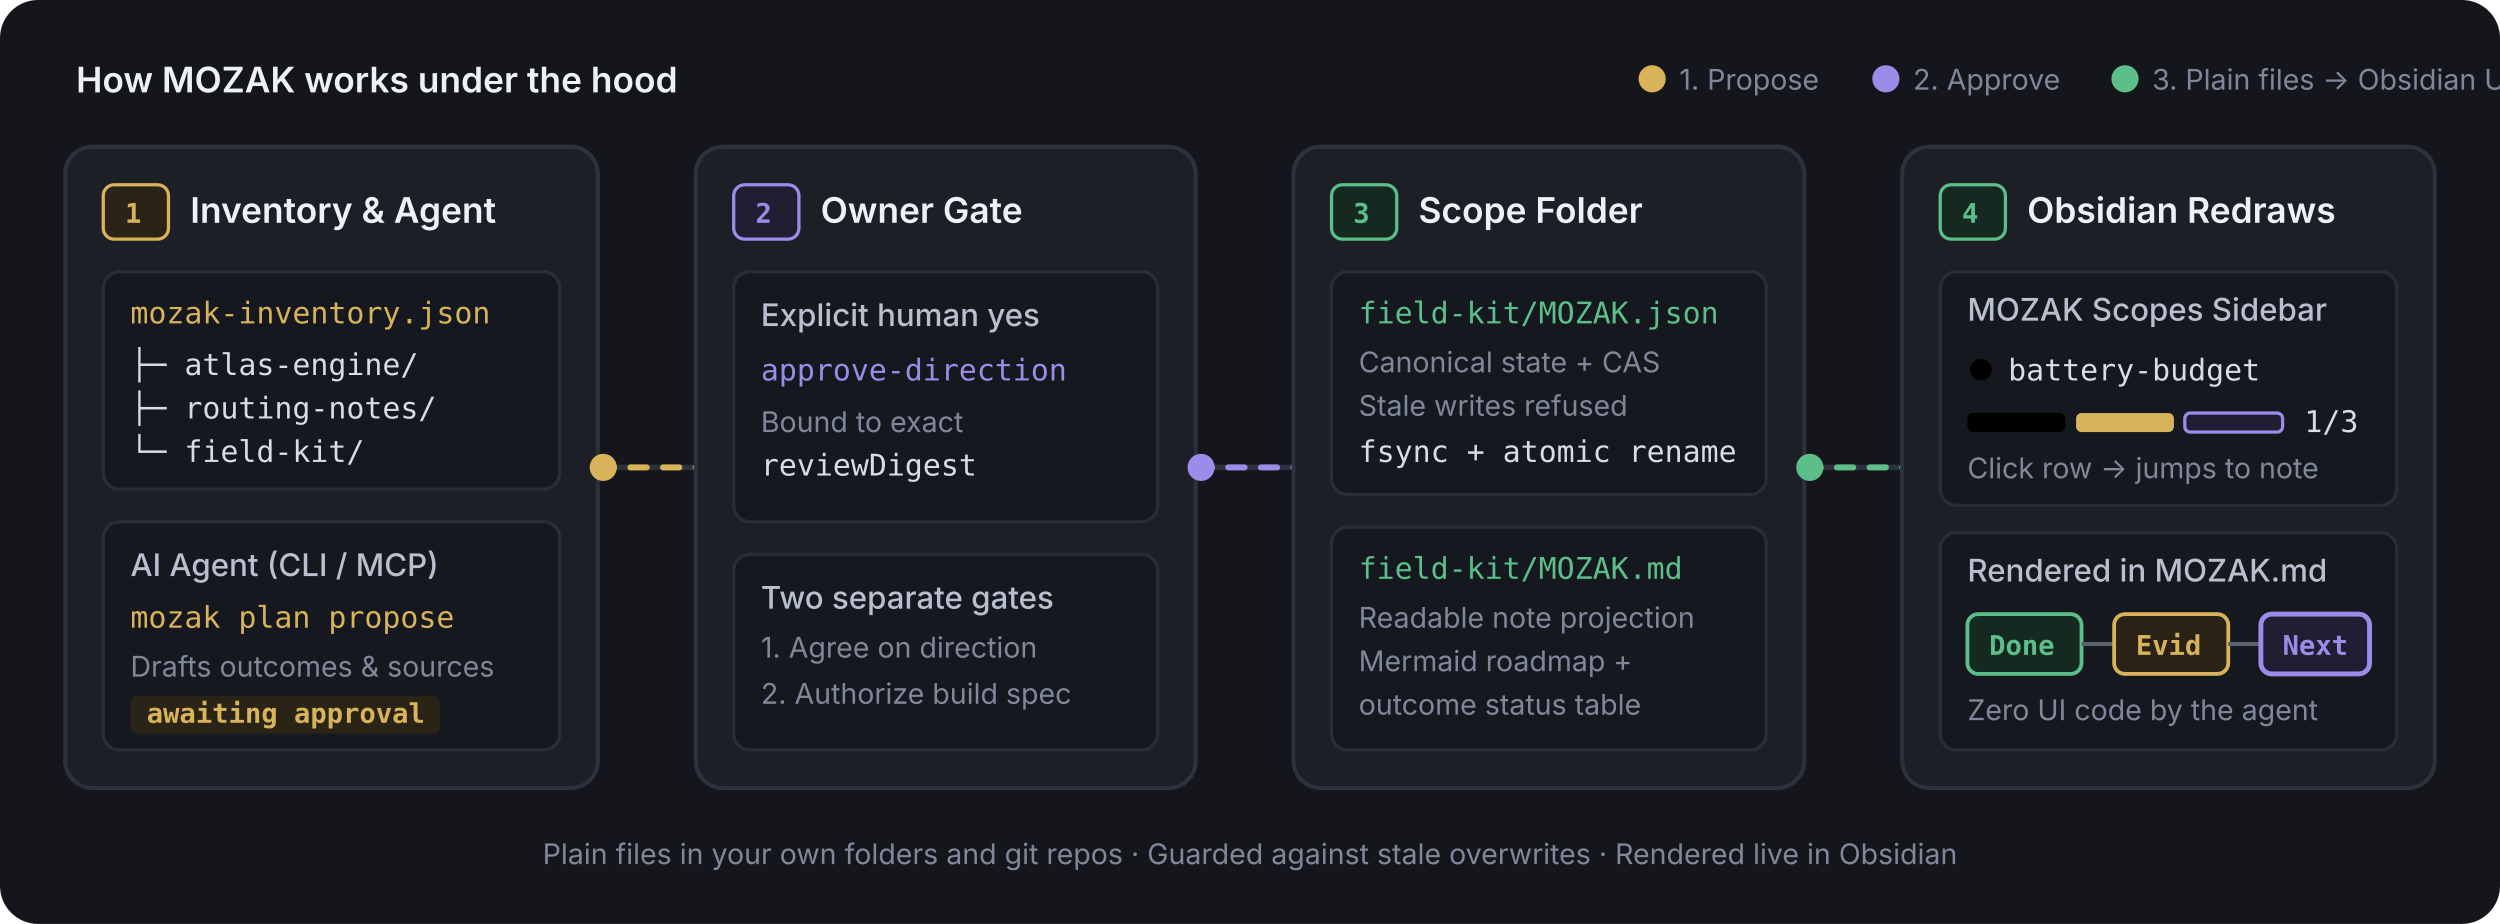
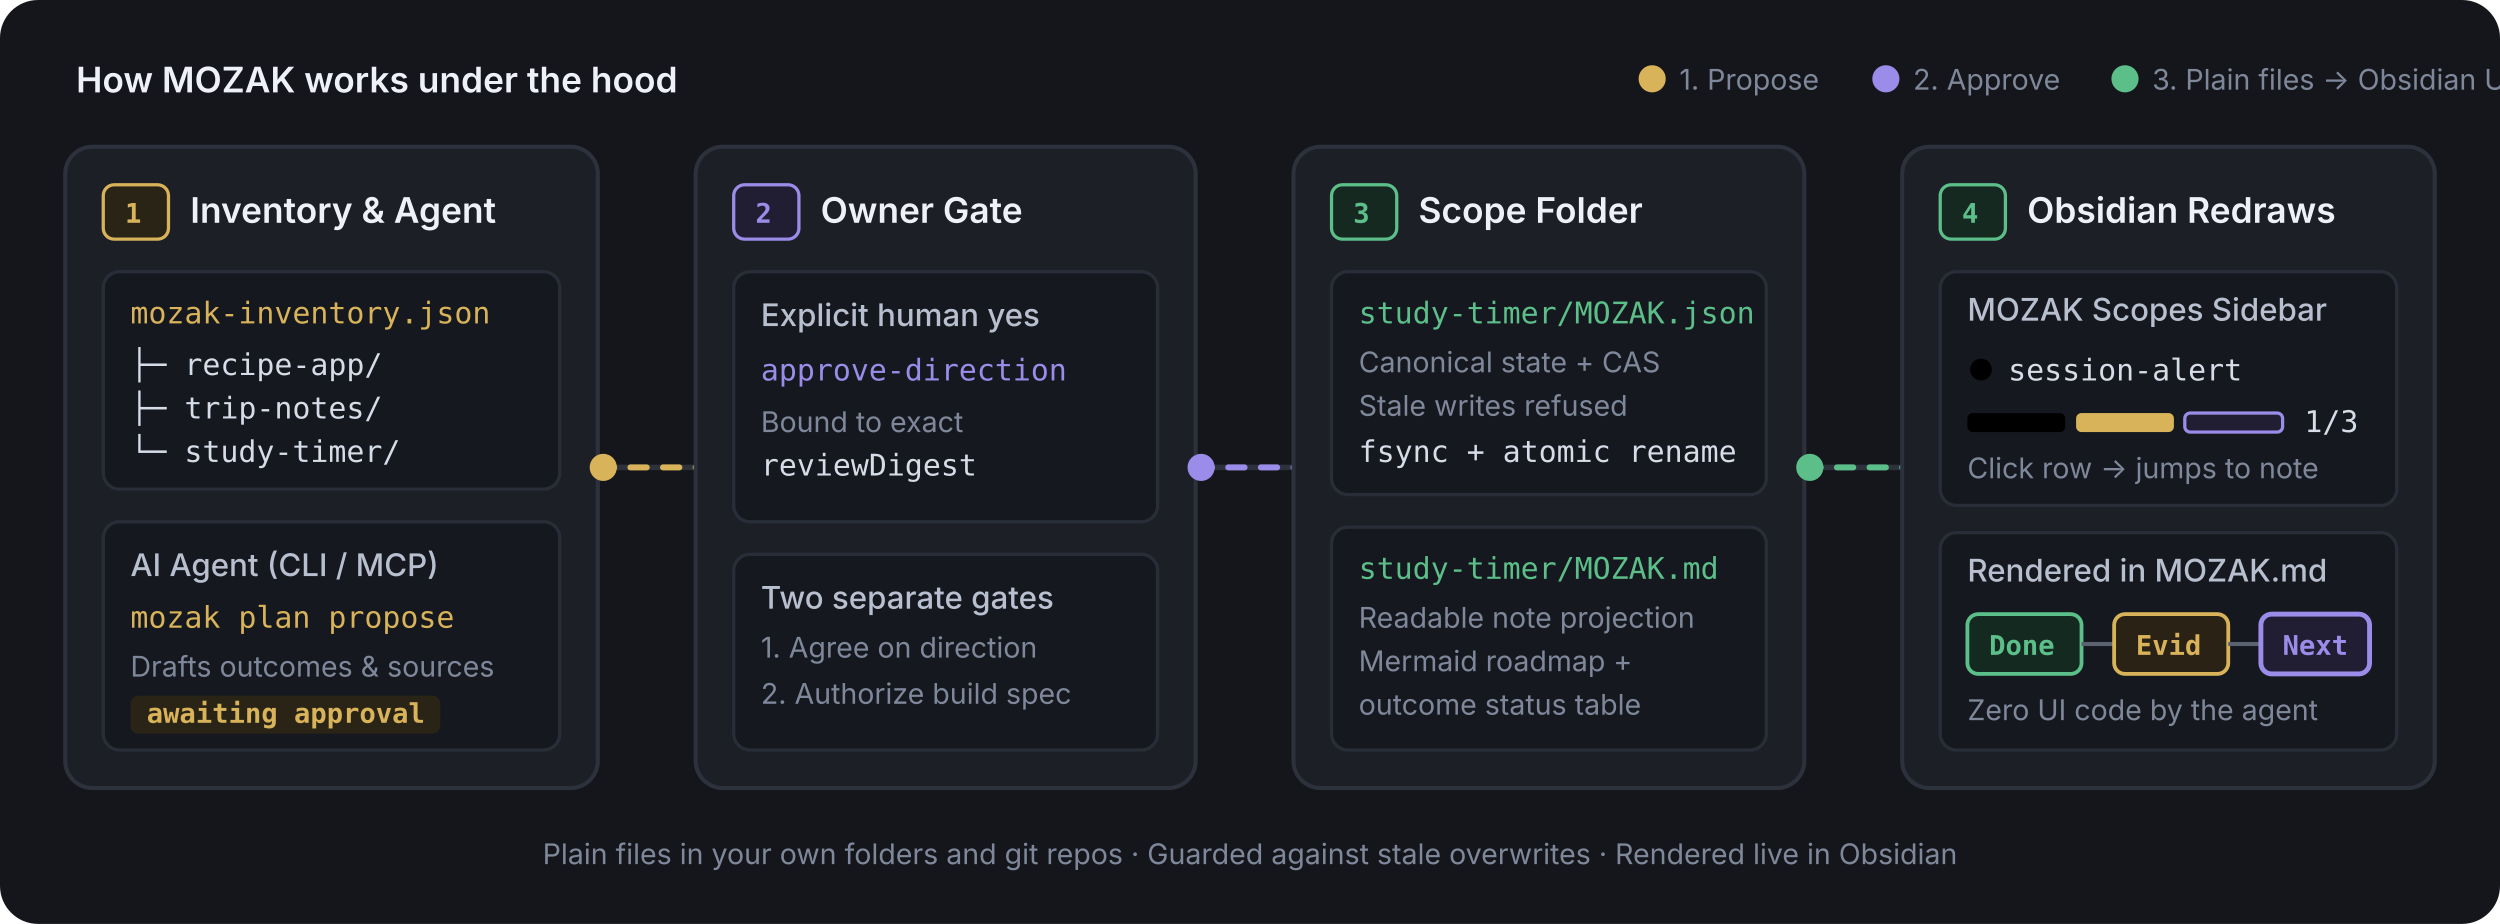
<svg xmlns="http://www.w3.org/2000/svg" viewBox="0 0 920 340" width="920" height="340" role="img" aria-label="Under the hood: mozak-inventory.json points to scopes, the agent proposes, the owner approves, MOZAK.json and MOZAK.md are written in the scope folder, and Obsidian redraws from those files">
  <defs>
    <style>
      .bg { fill: #14161b; }
      .card { fill: #1c1f26; stroke: #2c313c; stroke-width: 1.5; rx: 10px; }
      .subcard { fill: #15181e; stroke: #282d37; stroke-width: 1.2; rx: 6px; }
      .title { font: 600 13px -apple-system, BlinkMacSystemFont, "Segoe UI", Inter, sans-serif; fill: #eef1f7; }
      .label { font: 500 11.5px -apple-system, BlinkMacSystemFont, "Segoe UI", Inter, sans-serif; fill: #b8c0d0; }
      .mono { font: 500 11px ui-monospace, SFMono-Regular, Menlo, Monaco, Consolas, monospace; fill: #d7dde8; }
      .muted { font: 400 10.5px -apple-system, BlinkMacSystemFont, "Segoe UI", Inter, sans-serif; fill: #7f889a; }
      .badge-text { font: 600 10px ui-monospace, SFMono-Regular, Menlo, monospace; }

      /* Palette accents */
      .gold-stroke { stroke: #d8b35a; }
      .purple-stroke { stroke: #9a8ce8; }
      .green-stroke { stroke: #5cbf8a; }
      .gold-fill { fill: #d8b35a; }
      .purple-fill { fill: #9a8ce8; }
      .green-fill { fill: #5cbf8a; }

      /* Connector lines */
      .wire { fill: none; stroke: #2c313c; stroke-width: 2; stroke-linecap: round; }
      .wire-gold { fill: none; stroke: #d8b35a; stroke-width: 2.2; stroke-linecap: round; stroke-dasharray: 6 6; animation: dash 1.6s linear infinite; }
      .wire-purple { fill: none; stroke: #9a8ce8; stroke-width: 2.2; stroke-linecap: round; stroke-dasharray: 6 6; animation: dash 1.6s linear infinite; }
      .wire-green { fill: none; stroke: #5cbf8a; stroke-width: 2.2; stroke-linecap: round; stroke-dasharray: 6 6; animation: dash 1.6s linear infinite; }

      @keyframes dash {
        to { stroke-dashoffset: -24; }
      }

      /* 8-second 4-beat cycle */
      .beat-1 { animation: glowGold 8s infinite; }
      .beat-2 { animation: glowPurple 8s infinite; }
      .beat-3 { animation: glowGreen 8s infinite; }
      .beat-4 { animation: glowObsidian 8s infinite; }
      .pulse-1 { animation: travel1 8s infinite; }
      .pulse-2 { animation: travel2 8s infinite; }
      .pulse-3 { animation: travel3 8s infinite; }
      .strip-done { animation: stripFill 8s infinite; }
      .state-pill { animation: pillSwitch 8s infinite; }

      @keyframes glowGold {
        0%, 24% { stroke: #d8b35a; stroke-width: 2.2; }
        28%, 100% { stroke: #2c313c; stroke-width: 1.5; }
      }
      @keyframes glowPurple {
        0%, 22% { stroke: #2c313c; stroke-width: 1.5; }
        25%, 49% { stroke: #9a8ce8; stroke-width: 2.2; }
        54%, 100% { stroke: #2c313c; stroke-width: 1.5; }
      }
      @keyframes glowGreen {
        0%, 47% { stroke: #2c313c; stroke-width: 1.5; }
        50%, 74% { stroke: #5cbf8a; stroke-width: 2.2; }
        79%, 100% { stroke: #2c313c; stroke-width: 1.5; }
      }
      @keyframes glowObsidian {
        0%, 72% { stroke: #2c313c; stroke-width: 1.5; }
        75%, 97% { stroke: #5cbf8a; stroke-width: 2.2; }
        100% { stroke: #2c313c; stroke-width: 1.5; }
      }
      @keyframes travel1 {
        0%, 15% { opacity: 0; transform: translateX(0px); }
        18% { opacity: 1; }
        26% { opacity: 1; transform: translateX(34px); }
        28%, 100% { opacity: 0; transform: translateX(34px); }
      }
      @keyframes travel2 {
        0%, 40% { opacity: 0; transform: translateX(0px); }
        43% { opacity: 1; }
        51% { opacity: 1; transform: translateX(34px); }
        53%, 100% { opacity: 0; transform: translateX(34px); }
      }
      @keyframes travel3 {
        0%, 65% { opacity: 0; transform: translateX(0px); }
        68% { opacity: 1; }
        76% { opacity: 1; transform: translateX(34px); }
        78%, 100% { opacity: 0; transform: translateX(34px); }
      }
      @keyframes stripFill {
        0%, 72% { fill: #2c313c; }
        76%, 96% { fill: #5cbf8a; }
        100% { fill: #2c313c; }
      }
      @keyframes pillSwitch {
        0%, 48% { fill: #d8b35a; }
        50%, 96% { fill: #5cbf8a; }
        100% { fill: #d8b35a; }
      }
    </style>
  </defs>
  <rect class="bg" x="0" y="0" width="920" height="340" rx="14" />
  <text class="title" x="28" y="34">How MOZAK works under the hood</text>
  <g transform="translate(600, 21)">
    <circle cx="8" cy="8" r="5" class="gold-fill" />
    <text class="muted" x="18" y="12">1. Propose</text>
    <circle cx="94" cy="8" r="5" class="purple-fill" />
    <text class="muted" x="104" y="12">2. Approve</text>
    <circle cx="182" cy="8" r="5" class="green-fill" />
    <text class="muted" x="192" y="12">3. Plain files → Obsidian UI</text>
  </g>
  <g transform="translate(24, 54)">
    <rect class="card beat-1" x="0" y="0" width="196" height="236" rx="10" />
    <rect x="14" y="14" width="24" height="20" rx="4" fill="#2a2417" stroke="#d8b35a" stroke-width="1.2" />
    <text class="badge-text gold-fill" x="22" y="28">1</text>
    <text class="title" x="46" y="28">Inventory &amp; Agent</text>
    <rect class="subcard" x="14" y="46" width="168" height="80" rx="6" />
    <text class="mono gold-fill" x="24" y="65">mozak-inventory.json</text>
-     <text class="mono" x="24" y="84" fill="#9aa3b5">├─ atlas-engine/</text>
-     <text class="mono" x="24" y="100" fill="#9aa3b5">├─ routing-notes/</text>
-     <text class="mono" x="24" y="116" fill="#d8b35a">└─ field-kit/</text>
+     <text class="mono" x="24" y="84" fill="#9aa3b5">├─ recipe-app/</text>
+     <text class="mono" x="24" y="100" fill="#9aa3b5">├─ trip-notes/</text>
+     <text class="mono" x="24" y="116" fill="#d8b35a">└─ study-timer/</text>
    <rect class="subcard" x="14" y="138" width="168" height="84" rx="6" />
    <text class="label" x="24" y="158">AI Agent (CLI / MCP)</text>
    <text class="mono gold-fill" x="24" y="177">mozak plan propose</text>
    <text class="muted" x="24" y="195">Drafts outcomes &amp; sources</text>
    <rect x="24" y="202" width="114" height="14" rx="3" fill="#2a2417" />
    <text class="badge-text gold-fill" x="30" y="212">awaiting approval</text>
  </g>
  <path class="wire" d="M 220 172 L 256 172" />
  <path class="wire-gold" d="M 220 172 L 256 172" />
  <circle class="gold-fill pulse-1" cx="222" cy="172" r="5" />
  <g transform="translate(256, 54)">
    <rect class="card beat-2" x="0" y="0" width="184" height="236" rx="10" />
    <rect x="14" y="14" width="24" height="20" rx="4" fill="#211d33" stroke="#9a8ce8" stroke-width="1.2" />
    <text class="badge-text purple-fill" x="22" y="28">2</text>
    <text class="title" x="46" y="28">Owner Gate</text>
    <rect class="subcard" x="14" y="46" width="156" height="92" rx="6" />
    <text class="label" x="24" y="66">Explicit human yes</text>
    <text class="mono purple-fill" x="24" y="86">approve-direction</text>
    <text class="muted" x="24" y="105">Bound to exact</text>
    <text class="mono" x="24" y="121" fill="#b8c0d0">reviewDigest</text>
    <rect class="subcard" x="14" y="150" width="156" height="72" rx="6" />
    <text class="label" x="24" y="170">Two separate gates</text>
    <text class="muted" x="24" y="188">1. Agree on direction</text>
    <text class="muted" x="24" y="205">2. Authorize build spec</text>
  </g>
  <path class="wire" d="M 440 172 L 476 172" />
  <path class="wire-purple" d="M 440 172 L 476 172" />
  <circle class="purple-fill pulse-2" cx="442" cy="172" r="5" />
  <g transform="translate(476, 54)">
    <rect class="card beat-3" x="0" y="0" width="188" height="236" rx="10" />
    <rect x="14" y="14" width="24" height="20" rx="4" fill="#162921" stroke="#5cbf8a" stroke-width="1.2" />
    <text class="badge-text green-fill" x="22" y="28">3</text>
    <text class="title" x="46" y="28">Scope Folder</text>
    <rect class="subcard" x="14" y="46" width="160" height="82" rx="6" />
-     <text class="mono green-fill" x="24" y="65">field-kit/MOZAK.json</text>
+     <text class="mono green-fill" x="24" y="65">study-timer/MOZAK.json</text>
    <text class="muted" x="24" y="83">Canonical state + CAS</text>
    <text class="muted" x="24" y="99">Stale writes refused</text>
    <text class="mono" x="24" y="116" fill="#5cbf8a">fsync + atomic rename</text>
    <rect class="subcard" x="14" y="140" width="160" height="82" rx="6" />
-     <text class="mono green-fill" x="24" y="159">field-kit/MOZAK.md</text>
+     <text class="mono green-fill" x="24" y="159">study-timer/MOZAK.md</text>
    <text class="muted" x="24" y="177">Readable note projection</text>
    <text class="muted" x="24" y="193">Mermaid roadmap +</text>
    <text class="muted" x="24" y="209">outcome status table</text>
  </g>
  <path class="wire" d="M 664 172 L 700 172" />
  <path class="wire-green" d="M 664 172 L 700 172" />
  <circle class="green-fill pulse-3" cx="666" cy="172" r="5" />
  <g transform="translate(700, 54)">
    <rect class="card beat-4" x="0" y="0" width="196" height="236" rx="10" />
    <rect x="14" y="14" width="24" height="20" rx="4" fill="#162921" stroke="#5cbf8a" stroke-width="1.2" />
    <text class="badge-text green-fill" x="22" y="28">4</text>
    <text class="title" x="46" y="28">Obsidian Redraws</text>
    <rect class="subcard" x="14" y="46" width="168" height="86" rx="6" />
    <text class="label" x="24" y="64">MOZAK Scopes Sidebar</text>
    <circle class="state-pill" cx="29" cy="82" r="4" />
-     <text class="mono" x="39" y="86">battery-budget</text>
+     <text class="mono" x="39" y="86">session-alert</text>
    <rect class="strip-done" x="24" y="98" width="36" height="7" rx="2" />
    <rect x="64" y="98" width="36" height="7" rx="2" fill="#d8b35a" />
    <rect x="104" y="98" width="36" height="7" rx="2" fill="#211d33" stroke="#9a8ce8" stroke-width="1.2" />
    <text class="mono" x="148" y="105" fill="#9aa3b5">1/3</text>
    <text class="muted" x="24" y="122">Click row → jumps to note</text>
    <rect class="subcard" x="14" y="142" width="168" height="80" rx="6" />
    <text class="label" x="24" y="160">Rendered in MOZAK.md</text>
    <rect x="24" y="172" width="42" height="22" rx="4" fill="#14291f" stroke="#5cbf8a" stroke-width="1.4" />
    <text class="badge-text green-fill" x="32" y="187">Done</text>
    <line x1="66" y1="183" x2="78" y2="183" stroke="#5a6270" stroke-width="1.5" />
    <rect x="78" y="172" width="42" height="22" rx="4" fill="#2a2315" stroke="#d8b35a" stroke-width="1.4" />
    <text class="badge-text gold-fill" x="86" y="187">Evid</text>
    <line x1="120" y1="183" x2="132" y2="183" stroke="#5a6270" stroke-width="1.5" />
    <rect x="132" y="172" width="40" height="22" rx="4" fill="#211d33" stroke="#9a8ce8" stroke-width="1.8" />
    <text class="badge-text purple-fill" x="140" y="187">Next</text>
    <text class="muted" x="24" y="211">Zero UI code by the agent</text>
  </g>
  <text class="muted" x="460" y="318" text-anchor="middle">
    Plain files in your own folders and git repos · Guarded against stale overwrites · Rendered live in Obsidian
  </text>
</svg>
